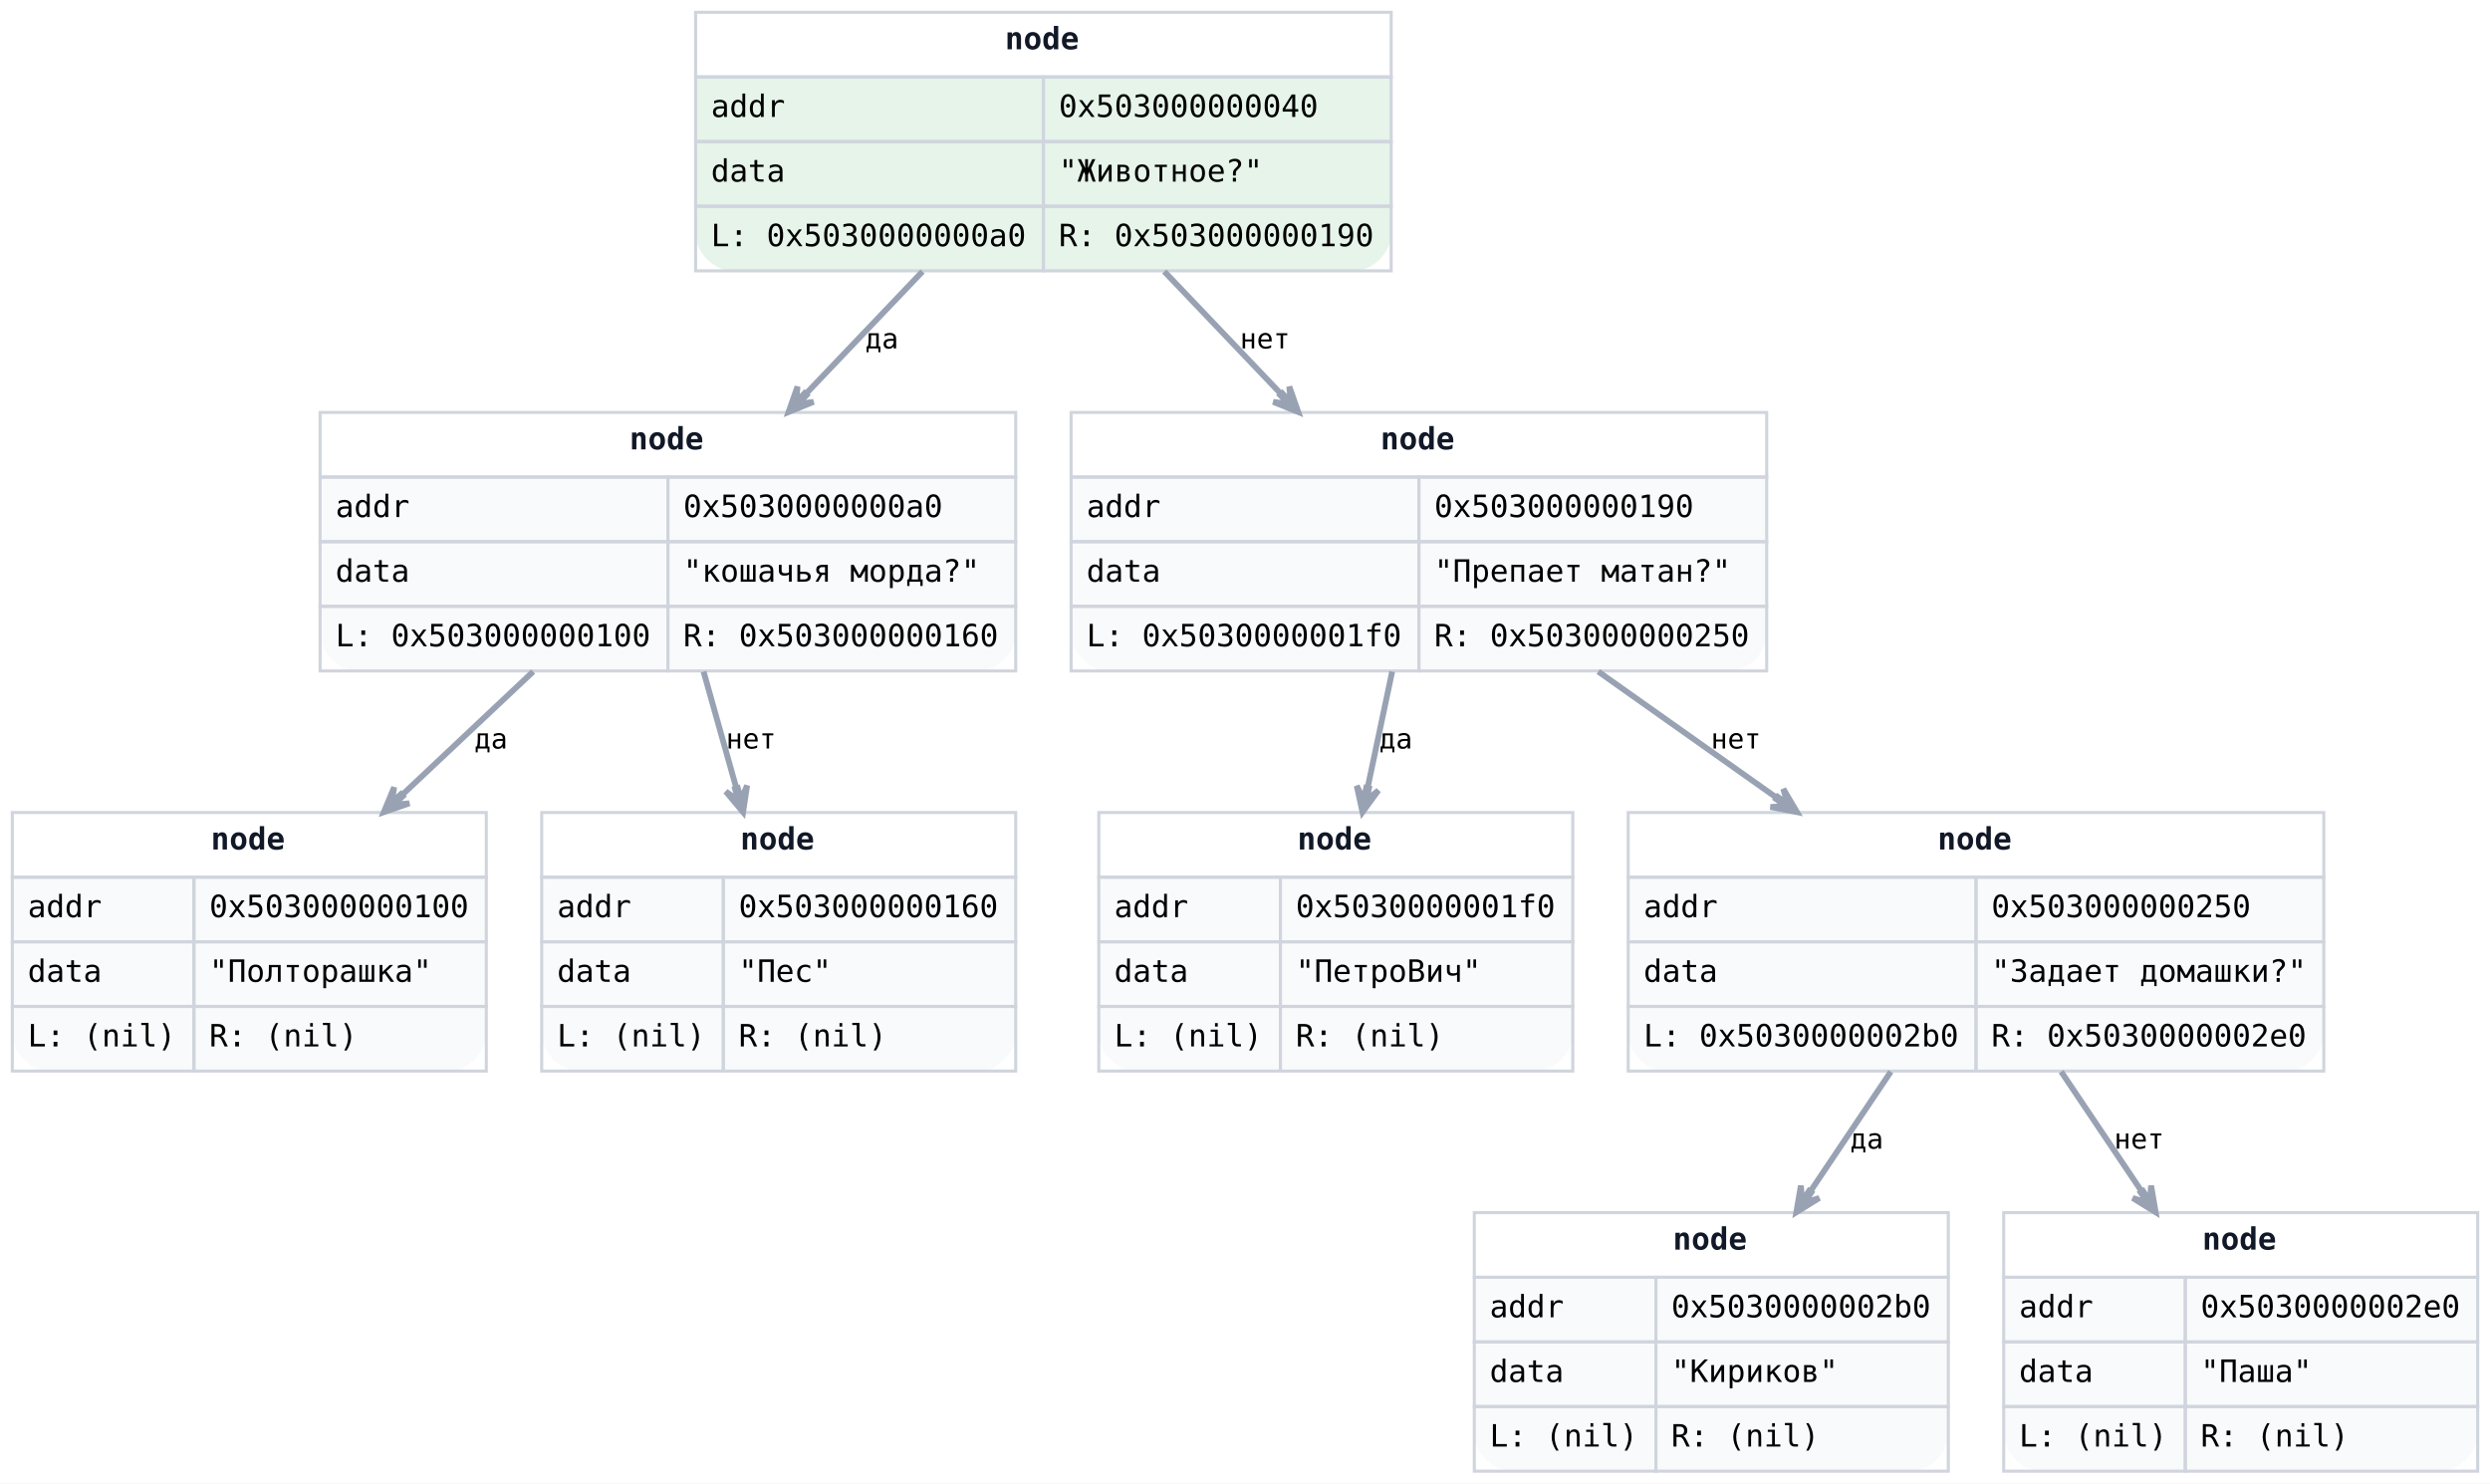
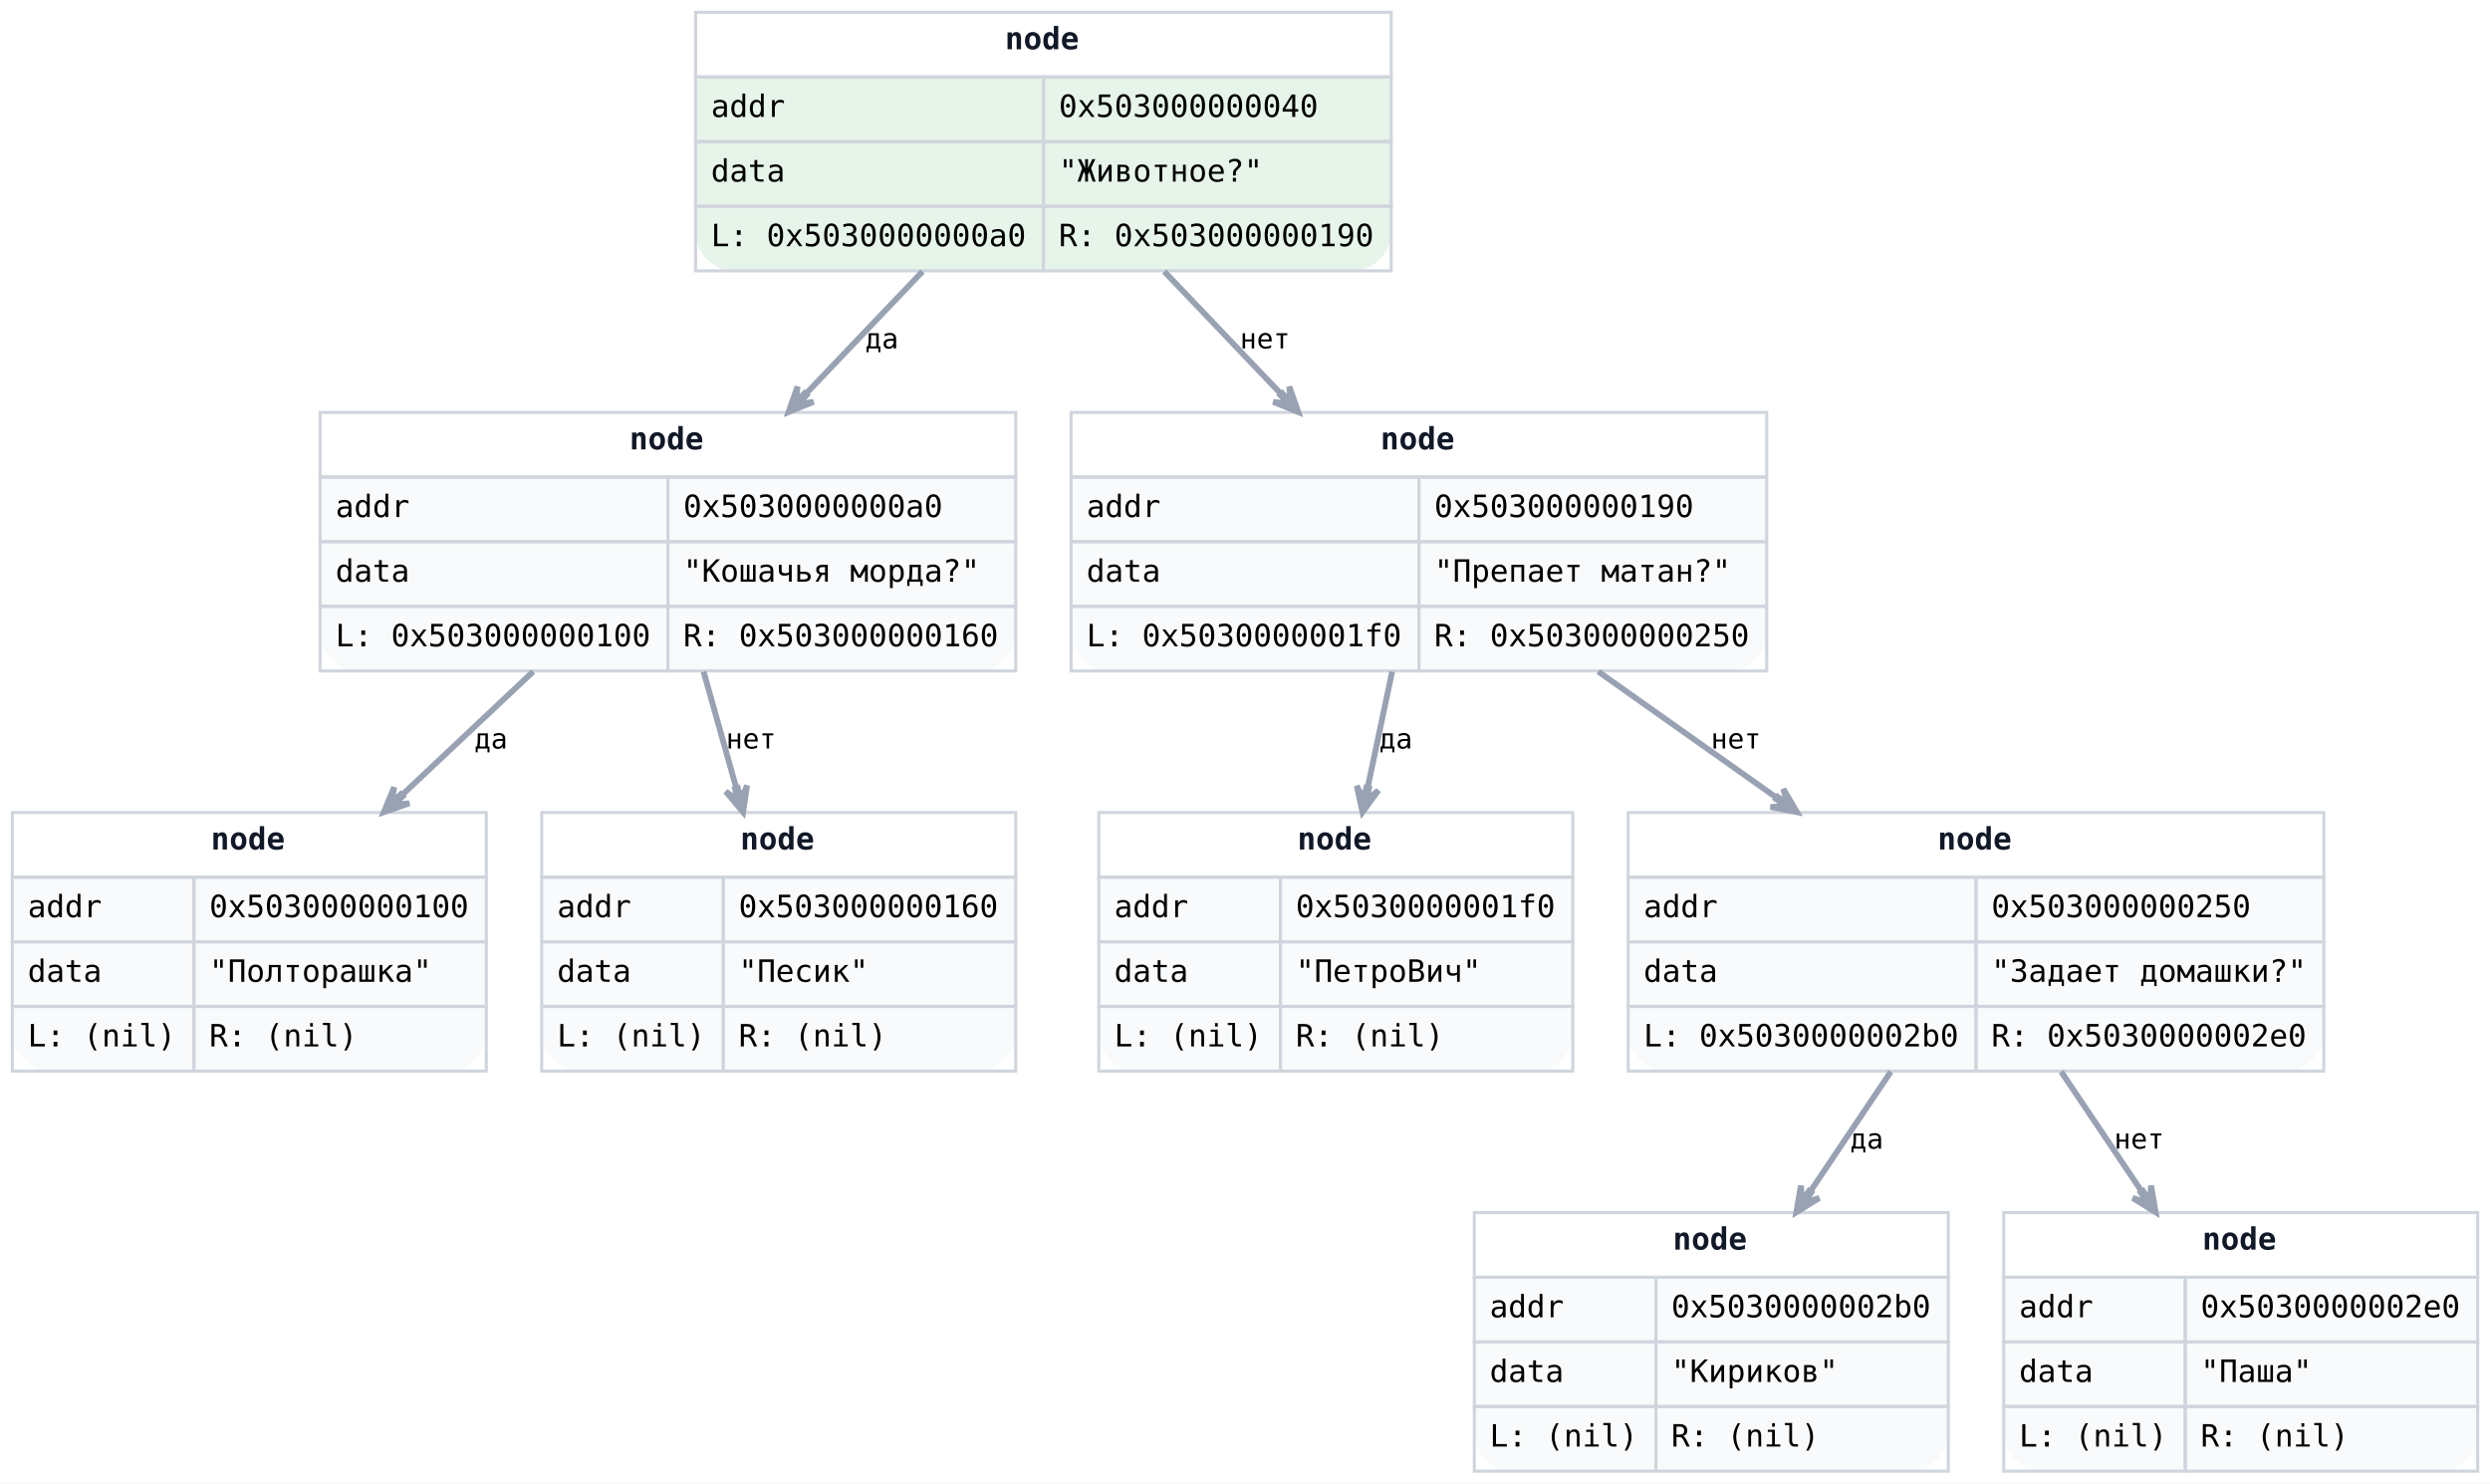
<svg xmlns="http://www.w3.org/2000/svg" width="809pt" height="482pt" viewBox="0.00 0.00 809.00 482.00">
  <g id="graph0" class="graph" transform="scale(1 1) rotate(0) translate(4 478)">
    <polygon fill="white" stroke="transparent" points="-4,4 -4,-478 805,-478 805,4 -4,4" />
    <g id="node1" class="node">
      <path fill="#e6f4ea" stroke="transparent" stroke-width="2" d="M436,-474C436,-474 234,-474 234,-474 228,-474 222,-468 222,-462 222,-462 222,-402 222,-402 222,-396 228,-390 234,-390 234,-390 436,-390 436,-390 442,-390 448,-396 448,-402 448,-402 448,-462 448,-462 448,-468 442,-474 436,-474" />
      <polygon fill="#ffffff" stroke="transparent" points="222,-453 222,-474 448,-474 448,-453 222,-453" />
      <polygon fill="none" stroke="#d0d5dd" points="222,-453 222,-474 448,-474 448,-453 222,-453" />
      <text text-anchor="start" x="322.5" y="-462" font-family="monospace" font-weight="bold" font-size="10.00" fill="#111827">node</text>
      <polygon fill="none" stroke="#d0d5dd" points="222,-432 222,-453 335,-453 335,-432 222,-432" />
      <text text-anchor="start" x="227" y="-440" font-family="monospace" font-size="10.00">addr</text>
      <polygon fill="none" stroke="#d0d5dd" points="335,-432 335,-453 448,-453 448,-432 335,-432" />
      <text text-anchor="start" x="340" y="-440" font-family="monospace" font-size="10.00">0x503000000040</text>
      <polygon fill="none" stroke="#d0d5dd" points="222,-411 222,-432 335,-432 335,-411 222,-411" />
      <text text-anchor="start" x="227" y="-419" font-family="monospace" font-size="10.00">data</text>
      <polygon fill="none" stroke="#d0d5dd" points="335,-411 335,-432 448,-432 448,-411 335,-411" />
      <text text-anchor="start" x="340" y="-419" font-family="monospace" font-size="10.00">"Животное?"</text>
      <polygon fill="none" stroke="#d0d5dd" points="222,-390 222,-411 335,-411 335,-390 222,-390" />
      <text text-anchor="start" x="227" y="-398" font-family="monospace" font-size="10.00">L: 0x5030000000a0</text>
      <polygon fill="none" stroke="#d0d5dd" points="335,-390 335,-411 448,-411 448,-390 335,-390" />
      <text text-anchor="start" x="340" y="-398" font-family="monospace" font-size="10.00">R: 0x503000000190</text>
    </g>
    <g id="node2" class="node">
      <path fill="#f9fafb" stroke="transparent" stroke-width="2" d="M314,-344C314,-344 112,-344 112,-344 106,-344 100,-338 100,-332 100,-332 100,-272 100,-272 100,-266 106,-260 112,-260 112,-260 314,-260 314,-260 320,-260 326,-266 326,-272 326,-272 326,-332 326,-332 326,-338 320,-344 314,-344" />
      <polygon fill="#ffffff" stroke="transparent" points="100,-323 100,-344 326,-344 326,-323 100,-323" />
      <polygon fill="none" stroke="#d0d5dd" points="100,-323 100,-344 326,-344 326,-323 100,-323" />
      <text text-anchor="start" x="200.5" y="-332" font-family="monospace" font-weight="bold" font-size="10.00" fill="#111827">node</text>
      <polygon fill="none" stroke="#d0d5dd" points="100,-302 100,-323 213,-323 213,-302 100,-302" />
      <text text-anchor="start" x="105" y="-310" font-family="monospace" font-size="10.00">addr</text>
      <polygon fill="none" stroke="#d0d5dd" points="213,-302 213,-323 326,-323 326,-302 213,-302" />
      <text text-anchor="start" x="218" y="-310" font-family="monospace" font-size="10.00">0x5030000000a0</text>
      <polygon fill="none" stroke="#d0d5dd" points="100,-281 100,-302 213,-302 213,-281 100,-281" />
      <text text-anchor="start" x="105" y="-289" font-family="monospace" font-size="10.00">data</text>
      <polygon fill="none" stroke="#d0d5dd" points="213,-281 213,-302 326,-302 326,-281 213,-281" />
-       <text text-anchor="start" x="218" y="-289" font-family="monospace" font-size="10.00">"кошачья морда?"</text>
+       <text text-anchor="start" x="218" y="-289" font-family="monospace" font-size="10.00">"Кошачья морда?"</text>
      <polygon fill="none" stroke="#d0d5dd" points="100,-260 100,-281 213,-281 213,-260 100,-260" />
      <text text-anchor="start" x="105" y="-268" font-family="monospace" font-size="10.00">L: 0x503000000100</text>
      <polygon fill="none" stroke="#d0d5dd" points="213,-260 213,-281 326,-281 326,-260 213,-260" />
      <text text-anchor="start" x="218" y="-268" font-family="monospace" font-size="10.00">R: 0x503000000160</text>
    </g>
    <g id="edge1" class="edge">
      <path fill="none" stroke="#98a2b3" stroke-width="1.9" d="M295.73,-389.8C283.65,-377.12 270.26,-363.07 257.83,-350.04" />
      <polygon fill="#98a2b3" stroke="#98a2b3" stroke-width="1.9" points="252.2,-344.13 260.32,-347.43 255.29,-346.71 258.04,-349.61 257.72,-349.92 257.39,-350.23 254.63,-347.33 255.11,-352.4 252.2,-344.13 252.2,-344.13" />
      <text text-anchor="middle" x="282.5" y="-364.8" font-family="monospace" font-size="9.00">да</text>
    </g>
    <g id="node3" class="node">
      <path fill="#f9fafb" stroke="transparent" stroke-width="2" d="M558,-344C558,-344 356,-344 356,-344 350,-344 344,-338 344,-332 344,-332 344,-272 344,-272 344,-266 350,-260 356,-260 356,-260 558,-260 558,-260 564,-260 570,-266 570,-272 570,-272 570,-332 570,-332 570,-338 564,-344 558,-344" />
      <polygon fill="#ffffff" stroke="transparent" points="344,-323 344,-344 570,-344 570,-323 344,-323" />
      <polygon fill="none" stroke="#d0d5dd" points="344,-323 344,-344 570,-344 570,-323 344,-323" />
      <text text-anchor="start" x="444.5" y="-332" font-family="monospace" font-weight="bold" font-size="10.00" fill="#111827">node</text>
      <polygon fill="none" stroke="#d0d5dd" points="344,-302 344,-323 457,-323 457,-302 344,-302" />
      <text text-anchor="start" x="349" y="-310" font-family="monospace" font-size="10.00">addr</text>
      <polygon fill="none" stroke="#d0d5dd" points="457,-302 457,-323 570,-323 570,-302 457,-302" />
      <text text-anchor="start" x="462" y="-310" font-family="monospace" font-size="10.00">0x503000000190</text>
      <polygon fill="none" stroke="#d0d5dd" points="344,-281 344,-302 457,-302 457,-281 344,-281" />
      <text text-anchor="start" x="349" y="-289" font-family="monospace" font-size="10.00">data</text>
      <polygon fill="none" stroke="#d0d5dd" points="457,-281 457,-302 570,-302 570,-281 457,-281" />
      <text text-anchor="start" x="462" y="-289" font-family="monospace" font-size="10.00">"Препает матан?"</text>
      <polygon fill="none" stroke="#d0d5dd" points="344,-260 344,-281 457,-281 457,-260 344,-260" />
      <text text-anchor="start" x="349" y="-268" font-family="monospace" font-size="10.00">L: 0x5030000001f0</text>
      <polygon fill="none" stroke="#d0d5dd" points="457,-260 457,-281 570,-281 570,-260 457,-260" />
      <text text-anchor="start" x="462" y="-268" font-family="monospace" font-size="10.00">R: 0x503000000250</text>
    </g>
    <g id="edge2" class="edge">
      <path fill="none" stroke="#98a2b3" stroke-width="1.9" d="M374.27,-389.8C386.35,-377.12 399.74,-363.07 412.17,-350.04" />
      <polygon fill="#98a2b3" stroke="#98a2b3" stroke-width="1.9" points="417.8,-344.13 414.89,-352.4 415.37,-347.33 412.61,-350.23 412.28,-349.92 411.96,-349.61 414.71,-346.71 409.68,-347.43 417.8,-344.13 417.8,-344.13" />
      <text text-anchor="middle" x="407" y="-364.8" font-family="monospace" font-size="9.00">нет</text>
    </g>
    <g id="node4" class="node">
      <path fill="#f9fafb" stroke="transparent" stroke-width="2" d="M142,-214C142,-214 12,-214 12,-214 6,-214 0,-208 0,-202 0,-202 0,-142 0,-142 0,-136 6,-130 12,-130 12,-130 142,-130 142,-130 148,-130 154,-136 154,-142 154,-142 154,-202 154,-202 154,-208 148,-214 142,-214" />
      <polygon fill="#ffffff" stroke="transparent" points="0,-193 0,-214 154,-214 154,-193 0,-193" />
      <polygon fill="none" stroke="#d0d5dd" points="0,-193 0,-214 154,-214 154,-193 0,-193" />
      <text text-anchor="start" x="64.5" y="-202" font-family="monospace" font-weight="bold" font-size="10.00" fill="#111827">node</text>
      <polygon fill="none" stroke="#d0d5dd" points="0,-172 0,-193 59,-193 59,-172 0,-172" />
      <text text-anchor="start" x="5" y="-180" font-family="monospace" font-size="10.00">addr</text>
      <polygon fill="none" stroke="#d0d5dd" points="59,-172 59,-193 154,-193 154,-172 59,-172" />
      <text text-anchor="start" x="64" y="-180" font-family="monospace" font-size="10.00">0x503000000100</text>
      <polygon fill="none" stroke="#d0d5dd" points="0,-151 0,-172 59,-172 59,-151 0,-151" />
      <text text-anchor="start" x="5" y="-159" font-family="monospace" font-size="10.00">data</text>
      <polygon fill="none" stroke="#d0d5dd" points="59,-151 59,-172 154,-172 154,-151 59,-151" />
      <text text-anchor="start" x="64" y="-159" font-family="monospace" font-size="10.00">"Полторашка"</text>
      <polygon fill="none" stroke="#d0d5dd" points="0,-130 0,-151 59,-151 59,-130 0,-130" />
      <text text-anchor="start" x="5" y="-138" font-family="monospace" font-size="10.00">L: (nil)</text>
      <polygon fill="none" stroke="#d0d5dd" points="59,-130 59,-151 154,-151 154,-130 59,-130" />
      <text text-anchor="start" x="64" y="-138" font-family="monospace" font-size="10.00">R: (nil)</text>
    </g>
    <g id="edge3" class="edge">
      <path fill="none" stroke="#98a2b3" stroke-width="1.9" d="M169.22,-259.8C155.63,-247.01 140.56,-232.82 126.6,-219.68" />
      <polygon fill="#98a2b3" stroke="#98a2b3" stroke-width="1.9" points="120.7,-214.13 128.99,-216.99 123.92,-216.54 126.83,-219.28 126.52,-219.61 126.22,-219.94 123.3,-217.2 124.06,-222.23 120.7,-214.13 120.7,-214.13" />
      <text text-anchor="middle" x="155.5" y="-234.8" font-family="monospace" font-size="9.00">да</text>
    </g>
    <g id="node5" class="node">
      <path fill="#f9fafb" stroke="transparent" stroke-width="2" d="M314,-214C314,-214 184,-214 184,-214 178,-214 172,-208 172,-202 172,-202 172,-142 172,-142 172,-136 178,-130 184,-130 184,-130 314,-130 314,-130 320,-130 326,-136 326,-142 326,-142 326,-202 326,-202 326,-208 320,-214 314,-214" />
      <polygon fill="#ffffff" stroke="transparent" points="172,-193 172,-214 326,-214 326,-193 172,-193" />
      <polygon fill="none" stroke="#d0d5dd" points="172,-193 172,-214 326,-214 326,-193 172,-193" />
      <text text-anchor="start" x="236.5" y="-202" font-family="monospace" font-weight="bold" font-size="10.00" fill="#111827">node</text>
      <polygon fill="none" stroke="#d0d5dd" points="172,-172 172,-193 231,-193 231,-172 172,-172" />
      <text text-anchor="start" x="177" y="-180" font-family="monospace" font-size="10.00">addr</text>
      <polygon fill="none" stroke="#d0d5dd" points="231,-172 231,-193 326,-193 326,-172 231,-172" />
      <text text-anchor="start" x="236" y="-180" font-family="monospace" font-size="10.00">0x503000000160</text>
      <polygon fill="none" stroke="#d0d5dd" points="172,-151 172,-172 231,-172 231,-151 172,-151" />
      <text text-anchor="start" x="177" y="-159" font-family="monospace" font-size="10.00">data</text>
      <polygon fill="none" stroke="#d0d5dd" points="231,-151 231,-172 326,-172 326,-151 231,-151" />
-       <text text-anchor="start" x="236" y="-159" font-family="monospace" font-size="10.00">"Пес"</text>
+       <text text-anchor="start" x="236" y="-159" font-family="monospace" font-size="10.00">"Песик"</text>
      <polygon fill="none" stroke="#d0d5dd" points="172,-130 172,-151 231,-151 231,-130 172,-130" />
      <text text-anchor="start" x="177" y="-138" font-family="monospace" font-size="10.00">L: (nil)</text>
      <polygon fill="none" stroke="#d0d5dd" points="231,-130 231,-151 326,-151 326,-130 231,-130" />
      <text text-anchor="start" x="236" y="-138" font-family="monospace" font-size="10.00">R: (nil)</text>
    </g>
    <g id="edge4" class="edge">
      <path fill="none" stroke="#98a2b3" stroke-width="1.9" d="M224.59,-259.8C227.96,-247.81 231.68,-234.59 235.17,-222.16" />
      <polygon fill="#98a2b3" stroke="#98a2b3" stroke-width="1.9" points="237.43,-214.13 238.73,-222.8 236.78,-218.1 235.7,-221.95 235.27,-221.83 234.83,-221.71 235.92,-217.86 231.8,-220.85 237.43,-214.13 237.43,-214.13" />
      <text text-anchor="middle" x="240" y="-234.8" font-family="monospace" font-size="9.00">нет</text>
    </g>
    <g id="node6" class="node">
      <path fill="#f9fafb" stroke="transparent" stroke-width="2" d="M495,-214C495,-214 365,-214 365,-214 359,-214 353,-208 353,-202 353,-202 353,-142 353,-142 353,-136 359,-130 365,-130 365,-130 495,-130 495,-130 501,-130 507,-136 507,-142 507,-142 507,-202 507,-202 507,-208 501,-214 495,-214" />
      <polygon fill="#ffffff" stroke="transparent" points="353,-193 353,-214 507,-214 507,-193 353,-193" />
      <polygon fill="none" stroke="#d0d5dd" points="353,-193 353,-214 507,-214 507,-193 353,-193" />
      <text text-anchor="start" x="417.5" y="-202" font-family="monospace" font-weight="bold" font-size="10.00" fill="#111827">node</text>
      <polygon fill="none" stroke="#d0d5dd" points="353,-172 353,-193 412,-193 412,-172 353,-172" />
      <text text-anchor="start" x="358" y="-180" font-family="monospace" font-size="10.00">addr</text>
      <polygon fill="none" stroke="#d0d5dd" points="412,-172 412,-193 507,-193 507,-172 412,-172" />
      <text text-anchor="start" x="417" y="-180" font-family="monospace" font-size="10.00">0x5030000001f0</text>
      <polygon fill="none" stroke="#d0d5dd" points="353,-151 353,-172 412,-172 412,-151 353,-151" />
      <text text-anchor="start" x="358" y="-159" font-family="monospace" font-size="10.00">data</text>
      <polygon fill="none" stroke="#d0d5dd" points="412,-151 412,-172 507,-172 507,-151 412,-151" />
      <text text-anchor="start" x="417" y="-159" font-family="monospace" font-size="10.00">"ПетроВич"</text>
      <polygon fill="none" stroke="#d0d5dd" points="353,-130 353,-151 412,-151 412,-130 353,-130" />
      <text text-anchor="start" x="358" y="-138" font-family="monospace" font-size="10.00">L: (nil)</text>
      <polygon fill="none" stroke="#d0d5dd" points="412,-130 412,-151 507,-151 507,-130 412,-130" />
      <text text-anchor="start" x="417" y="-138" font-family="monospace" font-size="10.00">R: (nil)</text>
    </g>
    <g id="edge5" class="edge">
      <path fill="none" stroke="#98a2b3" stroke-width="1.9" d="M448.31,-259.8C445.78,-247.81 442.99,-234.59 440.37,-222.16" />
      <polygon fill="#98a2b3" stroke="#98a2b3" stroke-width="1.9" points="438.68,-214.13 443.85,-221.21 439.94,-217.95 440.77,-221.86 440.33,-221.96 439.89,-222.05 439.06,-218.13 436.8,-222.7 438.68,-214.13 438.68,-214.13" />
      <text text-anchor="middle" x="449.5" y="-234.8" font-family="monospace" font-size="9.00">да</text>
    </g>
    <g id="node7" class="node">
      <path fill="#f9fafb" stroke="transparent" stroke-width="2" d="M739,-214C739,-214 537,-214 537,-214 531,-214 525,-208 525,-202 525,-202 525,-142 525,-142 525,-136 531,-130 537,-130 537,-130 739,-130 739,-130 745,-130 751,-136 751,-142 751,-142 751,-202 751,-202 751,-208 745,-214 739,-214" />
      <polygon fill="#ffffff" stroke="transparent" points="525,-193 525,-214 751,-214 751,-193 525,-193" />
      <polygon fill="none" stroke="#d0d5dd" points="525,-193 525,-214 751,-214 751,-193 525,-193" />
      <text text-anchor="start" x="625.5" y="-202" font-family="monospace" font-weight="bold" font-size="10.00" fill="#111827">node</text>
      <polygon fill="none" stroke="#d0d5dd" points="525,-172 525,-193 638,-193 638,-172 525,-172" />
      <text text-anchor="start" x="530" y="-180" font-family="monospace" font-size="10.00">addr</text>
      <polygon fill="none" stroke="#d0d5dd" points="638,-172 638,-193 751,-193 751,-172 638,-172" />
      <text text-anchor="start" x="643" y="-180" font-family="monospace" font-size="10.00">0x503000000250</text>
      <polygon fill="none" stroke="#d0d5dd" points="525,-151 525,-172 638,-172 638,-151 525,-151" />
      <text text-anchor="start" x="530" y="-159" font-family="monospace" font-size="10.00">data</text>
      <polygon fill="none" stroke="#d0d5dd" points="638,-151 638,-172 751,-172 751,-151 638,-151" />
      <text text-anchor="start" x="643" y="-159" font-family="monospace" font-size="10.00">"Задает домашки?"</text>
      <polygon fill="none" stroke="#d0d5dd" points="525,-130 525,-151 638,-151 638,-130 525,-130" />
      <text text-anchor="start" x="530" y="-138" font-family="monospace" font-size="10.00">L: 0x5030000002b0</text>
      <polygon fill="none" stroke="#d0d5dd" points="638,-130 638,-151 751,-151 751,-130 638,-130" />
      <text text-anchor="start" x="643" y="-138" font-family="monospace" font-size="10.00">R: 0x5030000002e0</text>
    </g>
    <g id="edge6" class="edge">
      <path fill="none" stroke="#98a2b3" stroke-width="1.9" d="M515.27,-259.8C533.67,-246.78 554.13,-232.31 572.98,-218.98" />
      <polygon fill="#98a2b3" stroke="#98a2b3" stroke-width="1.9" points="579.84,-214.13 575.39,-221.69 576.84,-216.8 573.57,-219.11 573.31,-218.75 573.05,-218.38 576.32,-216.07 571.23,-215.81 579.84,-214.13 579.84,-214.13" />
      <text text-anchor="middle" x="560" y="-234.8" font-family="monospace" font-size="9.00">нет</text>
    </g>
    <g id="node8" class="node">
      <path fill="#f9fafb" stroke="transparent" stroke-width="2" d="M617,-84C617,-84 487,-84 487,-84 481,-84 475,-78 475,-72 475,-72 475,-12 475,-12 475,-6 481,0 487,0 487,0 617,0 617,0 623,0 629,-6 629,-12 629,-12 629,-72 629,-72 629,-78 623,-84 617,-84" />
      <polygon fill="#ffffff" stroke="transparent" points="475,-63 475,-84 629,-84 629,-63 475,-63" />
      <polygon fill="none" stroke="#d0d5dd" points="475,-63 475,-84 629,-84 629,-63 475,-63" />
      <text text-anchor="start" x="539.5" y="-72" font-family="monospace" font-weight="bold" font-size="10.00" fill="#111827">node</text>
      <polygon fill="none" stroke="#d0d5dd" points="475,-42 475,-63 534,-63 534,-42 475,-42" />
      <text text-anchor="start" x="480" y="-50" font-family="monospace" font-size="10.00">addr</text>
      <polygon fill="none" stroke="#d0d5dd" points="534,-42 534,-63 629,-63 629,-42 534,-42" />
      <text text-anchor="start" x="539" y="-50" font-family="monospace" font-size="10.00">0x5030000002b0</text>
      <polygon fill="none" stroke="#d0d5dd" points="475,-21 475,-42 534,-42 534,-21 475,-21" />
      <text text-anchor="start" x="480" y="-29" font-family="monospace" font-size="10.00">data</text>
      <polygon fill="none" stroke="#d0d5dd" points="534,-21 534,-42 629,-42 629,-21 534,-21" />
      <text text-anchor="start" x="539" y="-29" font-family="monospace" font-size="10.00">"Кириков"</text>
      <polygon fill="none" stroke="#d0d5dd" points="475,0 475,-21 534,-21 534,0 475,0" />
      <text text-anchor="start" x="480" y="-8" font-family="monospace" font-size="10.00">L: (nil)</text>
      <polygon fill="none" stroke="#d0d5dd" points="534,0 534,-21 629,-21 629,0 534,0" />
      <text text-anchor="start" x="539" y="-8" font-family="monospace" font-size="10.00">R: (nil)</text>
    </g>
    <g id="edge7" class="edge">
      <path fill="none" stroke="#98a2b3" stroke-width="1.9" d="M610.32,-129.8C602.03,-117.46 592.87,-103.83 584.31,-91.1" />
      <polygon fill="#98a2b3" stroke="#98a2b3" stroke-width="1.9" points="579.63,-84.13 587.08,-88.76 582.24,-87.2 584.47,-90.52 584.09,-90.77 583.72,-91.02 581.49,-87.7 581.11,-92.78 579.63,-84.13 579.63,-84.13" />
      <text text-anchor="middle" x="602.5" y="-104.8" font-family="monospace" font-size="9.00">да</text>
    </g>
    <g id="node9" class="node">
      <path fill="#f9fafb" stroke="transparent" stroke-width="2" d="M789,-84C789,-84 659,-84 659,-84 653,-84 647,-78 647,-72 647,-72 647,-12 647,-12 647,-6 653,0 659,0 659,0 789,0 789,0 795,0 801,-6 801,-12 801,-12 801,-72 801,-72 801,-78 795,-84 789,-84" />
      <polygon fill="#ffffff" stroke="transparent" points="647,-63 647,-84 801,-84 801,-63 647,-63" />
      <polygon fill="none" stroke="#d0d5dd" points="647,-63 647,-84 801,-84 801,-63 647,-63" />
      <text text-anchor="start" x="711.5" y="-72" font-family="monospace" font-weight="bold" font-size="10.00" fill="#111827">node</text>
      <polygon fill="none" stroke="#d0d5dd" points="647,-42 647,-63 706,-63 706,-42 647,-42" />
      <text text-anchor="start" x="652" y="-50" font-family="monospace" font-size="10.00">addr</text>
      <polygon fill="none" stroke="#d0d5dd" points="706,-42 706,-63 801,-63 801,-42 706,-42" />
      <text text-anchor="start" x="711" y="-50" font-family="monospace" font-size="10.00">0x5030000002e0</text>
      <polygon fill="none" stroke="#d0d5dd" points="647,-21 647,-42 706,-42 706,-21 647,-21" />
      <text text-anchor="start" x="652" y="-29" font-family="monospace" font-size="10.00">data</text>
      <polygon fill="none" stroke="#d0d5dd" points="706,-21 706,-42 801,-42 801,-21 706,-21" />
      <text text-anchor="start" x="711" y="-29" font-family="monospace" font-size="10.00">"Паша"</text>
      <polygon fill="none" stroke="#d0d5dd" points="647,0 647,-21 706,-21 706,0 647,0" />
      <text text-anchor="start" x="652" y="-8" font-family="monospace" font-size="10.00">L: (nil)</text>
      <polygon fill="none" stroke="#d0d5dd" points="706,0 706,-21 801,-21 801,0 706,0" />
      <text text-anchor="start" x="711" y="-8" font-family="monospace" font-size="10.00">R: (nil)</text>
    </g>
    <g id="edge8" class="edge">
      <path fill="none" stroke="#98a2b3" stroke-width="1.9" d="M665.68,-129.8C673.97,-117.46 683.13,-103.83 691.69,-91.1" />
      <polygon fill="#98a2b3" stroke="#98a2b3" stroke-width="1.9" points="696.37,-84.13 694.89,-92.78 694.51,-87.7 692.28,-91.02 691.91,-90.77 691.53,-90.52 693.76,-87.2 688.92,-88.76 696.37,-84.13 696.37,-84.13" />
      <text text-anchor="middle" x="691" y="-104.8" font-family="monospace" font-size="9.00">нет</text>
    </g>
  </g>
</svg>
